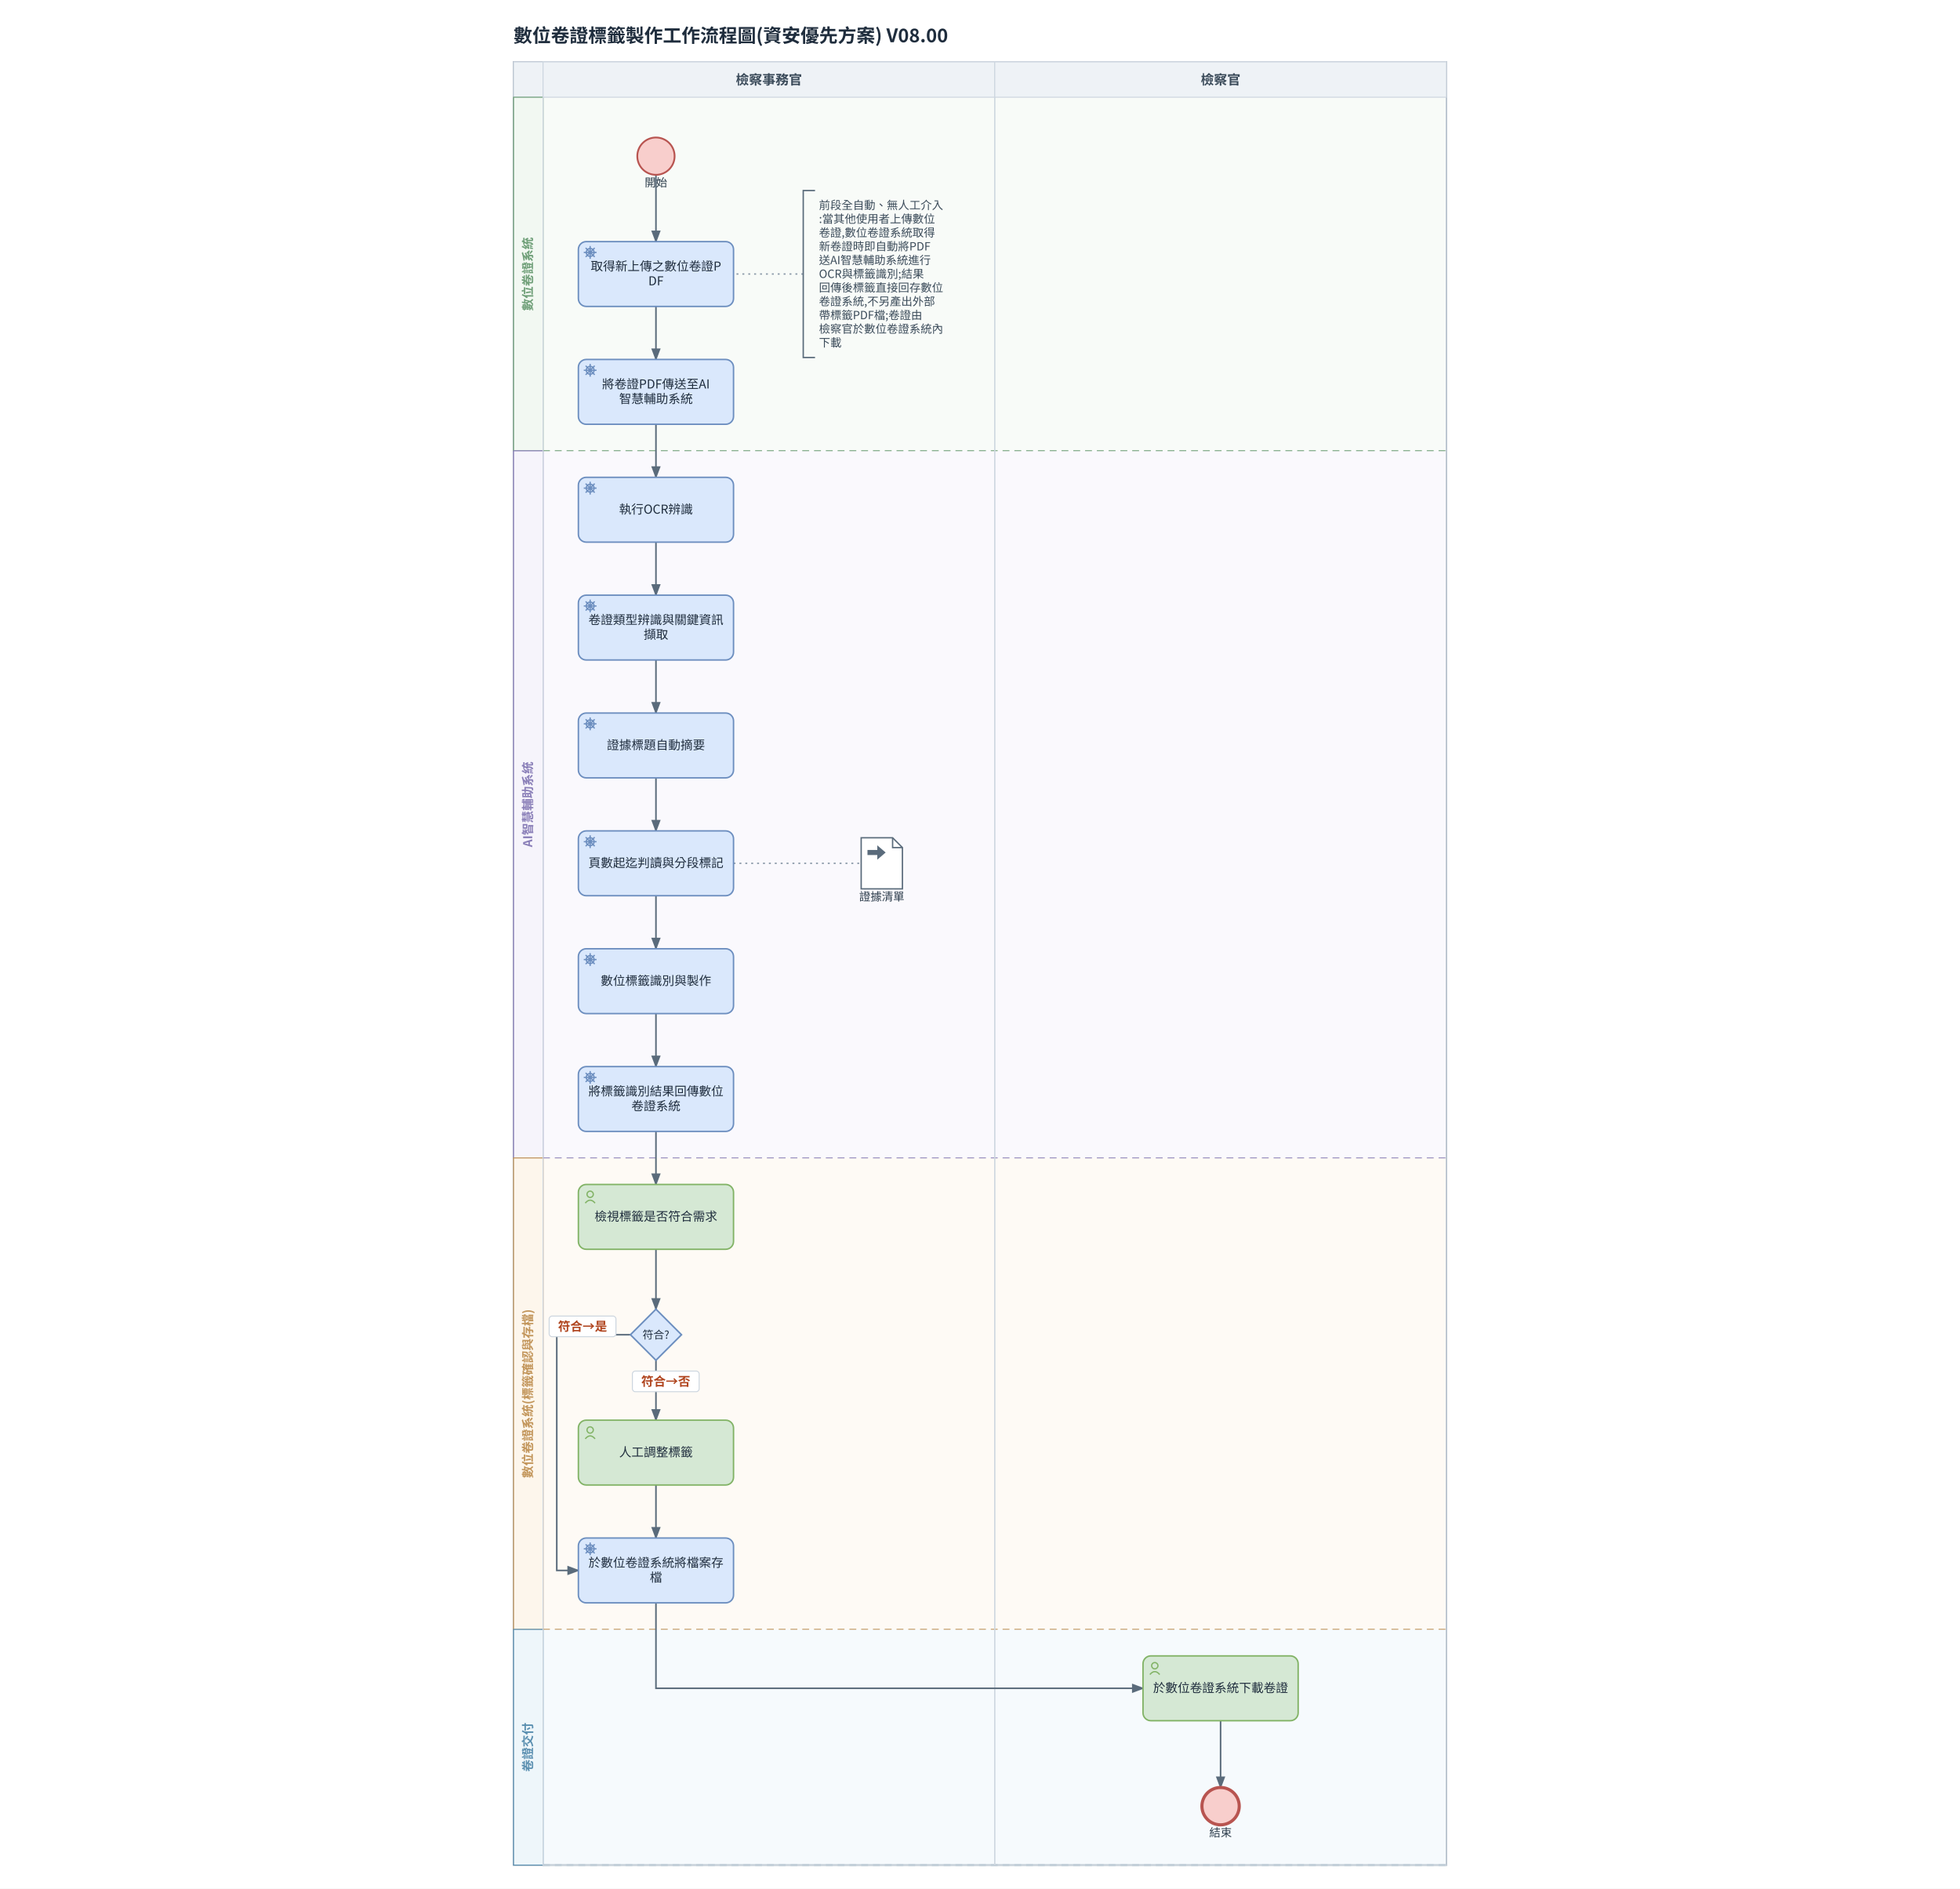
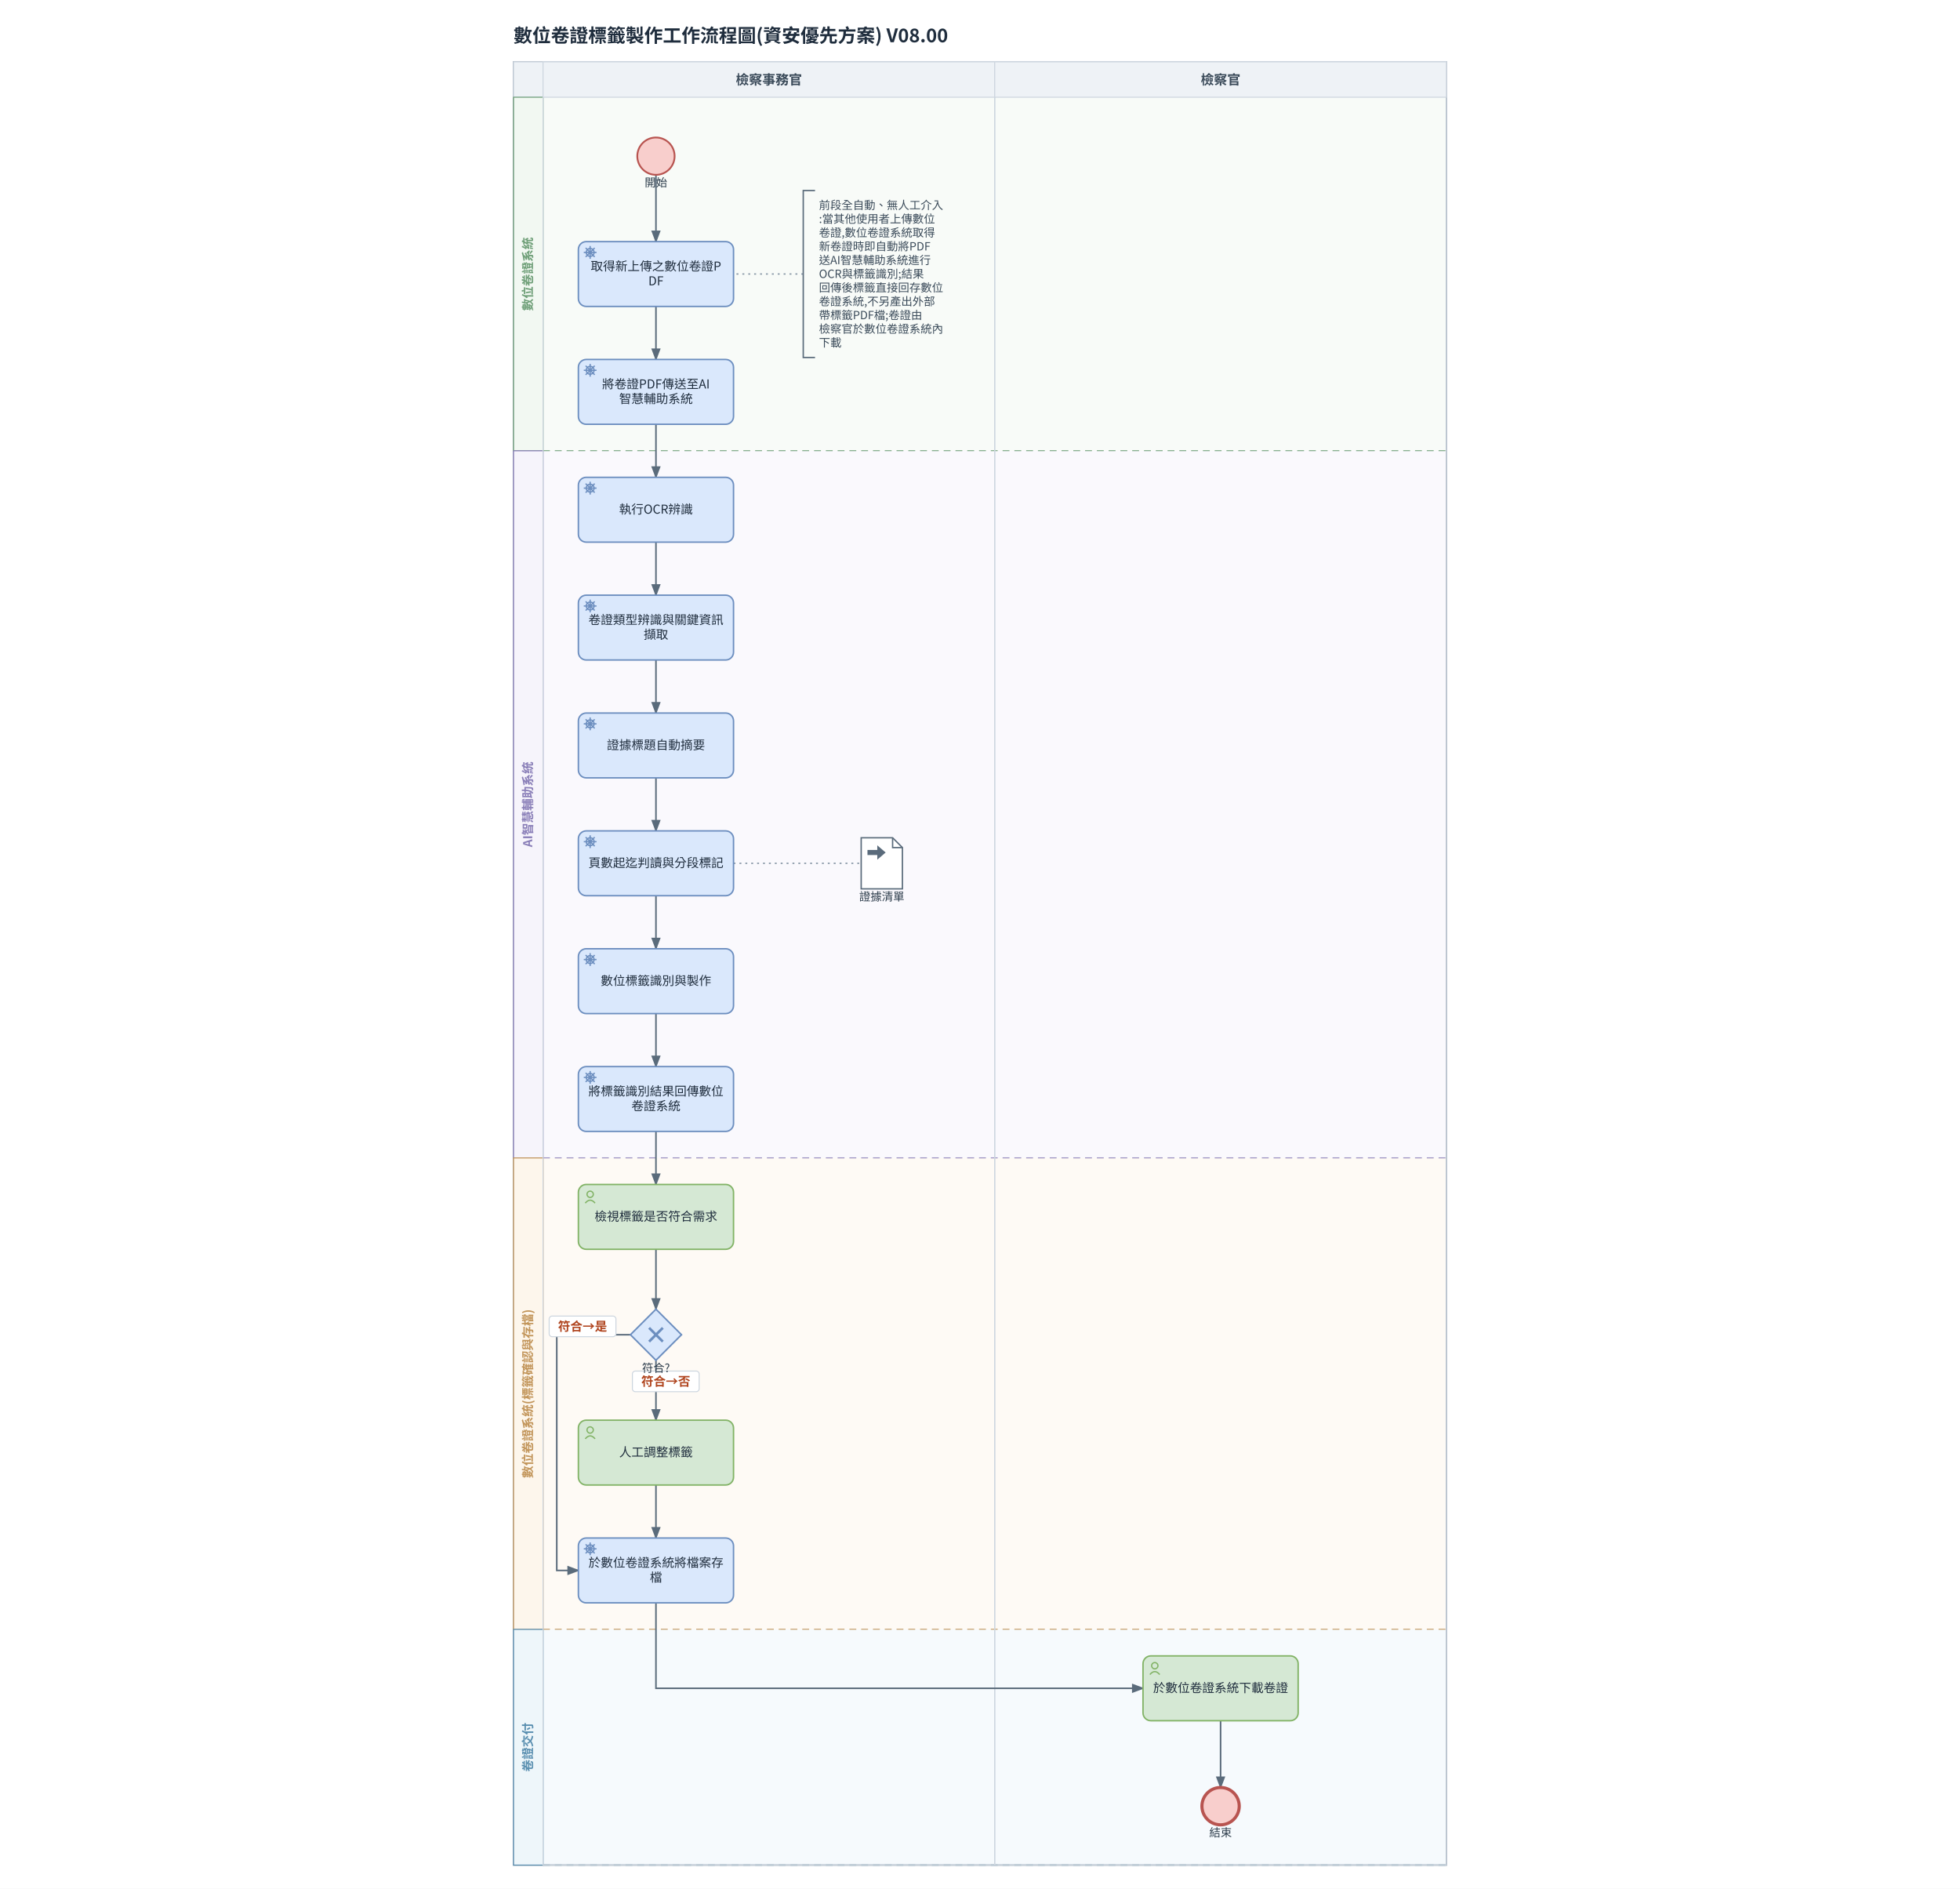
<svg xmlns="http://www.w3.org/2000/svg" role="img" aria-label="數位卷證標籤製作工作流程圖(資安優先方案) V08.00" viewBox="-383 7 1996 1923" data-pad="capped" font-family="Microsoft JhengHei, PingFang TC, Noto Sans CJK TC, sans-serif">
  <rect x="-383" y="7" width="1996" height="1923" fill="#ffffff" />
  <text x="140" y="50" font-size="19" font-weight="bold" fill="#1f2d3d">數位卷證標籤製作工作流程圖(資安優先方案) V08.00</text>
  <defs>
    <marker id="arr" markerWidth="9" markerHeight="9" refX="7" refY="3" orient="auto" markerUnits="strokeWidth">
      <path d="M0,0 L8,3 L0,6 Z" fill="#5a6b7b" />
    </marker>
    <marker id="mfarr" markerWidth="11" markerHeight="11" refX="8" refY="4" orient="auto" markerUnits="strokeWidth">
      <path d="M0,0 L8,4 L0,8" fill="none" stroke="#6b7b8b" stroke-width="1.3" />
    </marker>
    <marker id="mfdot" markerWidth="10" markerHeight="10" refX="5" refY="5" orient="auto" markerUnits="strokeWidth">
      <circle cx="5" cy="5" r="3.2" fill="#fff" stroke="#6b7b8b" stroke-width="1.3" />
    </marker>
  </defs>
  <rect x="170" y="106" width="920" height="360" fill="#f2f8f2" fill-opacity="0.55" stroke="none" />
  <line x1="170" y1="466" x2="1090" y2="466" stroke="#6f9f78" stroke-width="1.2" stroke-dasharray="7 5" />
  <rect x="170" y="466" width="920" height="720" fill="#f6f4fb" fill-opacity="0.55" stroke="none" />
  <line x1="170" y1="1186" x2="1090" y2="1186" stroke="#8a7fb8" stroke-width="1.2" stroke-dasharray="7 5" />
  <rect x="170" y="1186" width="920" height="480" fill="#fdf6ec" fill-opacity="0.55" stroke="none" />
  <line x1="170" y1="1666" x2="1090" y2="1666" stroke="#c2955a" stroke-width="1.2" stroke-dasharray="7 5" />
  <rect x="170" y="1666" width="920" height="240" fill="#eef6fa" fill-opacity="0.55" stroke="none" />
  <line x1="170" y1="1906" x2="1090" y2="1906" stroke="#5a8fb0" stroke-width="1.2" stroke-dasharray="7 5" />
  <rect x="140" y="70" width="950" height="1836" fill="none" stroke="#9aa7b4" stroke-width="1.5" />
  <rect x="140" y="70" width="30" height="36" fill="#eef2f6" stroke="#cdd6df" />
  <rect x="140" y="106" width="30" height="360" fill="#f2f8f2" stroke="#6f9f78" stroke-width="1" />
  <text x="159.0" y="286.0" font-size="12.5" font-weight="bold" fill="#6f9f78" text-anchor="middle" transform="rotate(-90 159.0 286.0)">數位卷證系統</text>
  <rect x="140" y="466" width="30" height="720" fill="#f6f4fb" stroke="#8a7fb8" stroke-width="1" />
  <text x="159.0" y="826.0" font-size="12.5" font-weight="bold" fill="#8a7fb8" text-anchor="middle" transform="rotate(-90 159.0 826.0)">AI智慧輔助系統</text>
  <rect x="140" y="1186" width="30" height="480" fill="#fdf6ec" stroke="#c2955a" stroke-width="1" />
  <text x="159.0" y="1426.0" font-size="12.5" font-weight="bold" fill="#c2955a" text-anchor="middle" transform="rotate(-90 159.0 1426.0)">數位卷證系統(標籤確認與存檔)</text>
  <rect x="140" y="1666" width="30" height="240" fill="#eef6fa" stroke="#5a8fb0" stroke-width="1" />
  <text x="159.0" y="1786.0" font-size="12.5" font-weight="bold" fill="#5a8fb0" text-anchor="middle" transform="rotate(-90 159.0 1786.0)">卷證交付</text>
  <rect x="170" y="70" width="460" height="1836" fill="none" stroke="#cdd6df" />
  <rect x="170" y="70" width="460" height="36" fill="#eef2f6" stroke="#cdd6df" />
  <text x="400.0" y="93" font-size="13.5" font-weight="bold" fill="#3a4a59" text-anchor="middle">檢察事務官</text>
  <rect x="630" y="70" width="460" height="1836" fill="none" stroke="#cdd6df" />
  <rect x="630" y="70" width="460" height="36" fill="#eef2f6" stroke="#cdd6df" />
  <text x="860.0" y="93" font-size="13.5" font-weight="bold" fill="#3a4a59" text-anchor="middle">檢察官</text>
  <path d="M285,185 L285,253" fill="none" stroke="#5a6b7b" stroke-width="1.6" marker-end="url(#arr)" />
  <path d="M285,319 L285,373" fill="none" stroke="#5a6b7b" stroke-width="1.6" marker-end="url(#arr)" />
  <path d="M285,439 L285,493" fill="none" stroke="#5a6b7b" stroke-width="1.6" marker-end="url(#arr)" />
  <path d="M285,559 L285,613" fill="none" stroke="#5a6b7b" stroke-width="1.6" marker-end="url(#arr)" />
  <path d="M285,679 L285,733" fill="none" stroke="#5a6b7b" stroke-width="1.6" marker-end="url(#arr)" />
  <path d="M285,799 L285,853" fill="none" stroke="#5a6b7b" stroke-width="1.6" marker-end="url(#arr)" />
  <path d="M285,919 L285,973" fill="none" stroke="#5a6b7b" stroke-width="1.6" marker-end="url(#arr)" />
  <path d="M285,1039 L285,1093" fill="none" stroke="#5a6b7b" stroke-width="1.6" marker-end="url(#arr)" />
  <path d="M285,1159 L285,1213" fill="none" stroke="#5a6b7b" stroke-width="1.6" marker-end="url(#arr)" />
  <path d="M285,1279 L285,1340" fill="none" stroke="#5a6b7b" stroke-width="1.6" marker-end="url(#arr)" />
  <path d="M259,1366 L184,1366 L184,1606 L206,1606" fill="none" stroke="#5a6b7b" stroke-width="1.6" marker-end="url(#arr)" />
  <rect x="176.25" y="1347.0" width="68" height="21" fill="#fff" stroke="#cdd6df" rx="3" />
  <text x="210.25" y="1362.0" font-size="12.5" fill="#b0451f" text-anchor="middle" font-weight="bold">符合→是</text>
  <path d="M285,1392 L285,1453" fill="none" stroke="#5a6b7b" stroke-width="1.6" marker-end="url(#arr)" />
  <rect x="261.0" y="1403" width="68" height="21" fill="#fff" stroke="#cdd6df" rx="3" />
  <text x="295.0" y="1418" font-size="12.5" fill="#b0451f" text-anchor="middle" font-weight="bold">符合→否</text>
  <path d="M285,1519 L285,1573" fill="none" stroke="#5a6b7b" stroke-width="1.6" marker-end="url(#arr)" />
  <path d="M285,1639 L285,1726 L781,1726" fill="none" stroke="#5a6b7b" stroke-width="1.6" marker-end="url(#arr)" />
  <path d="M860,1759 L860,1827" fill="none" stroke="#5a6b7b" stroke-width="1.6" marker-end="url(#arr)" />
  <path d="M364,886 L494,886" fill="none" stroke="#8a99a8" stroke-width="1.4" stroke-dasharray="2,4" />
  <path d="M435,286 L364,286" fill="none" stroke="#8a99a8" stroke-width="1.4" stroke-dasharray="2,4" />
  <circle cx="285.0" cy="166.0" r="19.0" fill="#f8cecc" stroke="#b85450" stroke-width="1.8" />
  <text x="285.0" y="197" font-size="11.5" fill="#2a3a49" text-anchor="middle">開始</text>
  <rect x="206" y="253" width="158" height="66" rx="8" fill="#dae8fc" stroke="#6c8ebf" stroke-width="1.5" />
  <circle cx="218" cy="264" r="4" fill="none" stroke="#6c8ebf" stroke-width="1.3" />
  <path d="M218,264 l6.5,0.0 M218,264 l-6.5,0.0 M218,264 l0.0,6.5 M218,264 l0.0,-6.5 M218,264 l4.595,4.595 M218,264 l-4.595,4.595 M218,264 l4.595,-4.595 M218,264 l-4.595,-4.595 " stroke="#6c8ebf" stroke-width="1.3" fill="none" />
  <text x="285.0" y="282.5" font-size="12.5" fill="#1f2d3d" text-anchor="middle">取得新上傳之數位卷證P</text>
  <text x="285.0" y="297.5" font-size="12.5" fill="#1f2d3d" text-anchor="middle">DF</text>
  <rect x="206" y="373" width="158" height="66" rx="8" fill="#dae8fc" stroke="#6c8ebf" stroke-width="1.5" />
  <circle cx="218" cy="384" r="4" fill="none" stroke="#6c8ebf" stroke-width="1.3" />
  <path d="M218,384 l6.5,0.0 M218,384 l-6.5,0.0 M218,384 l0.0,6.5 M218,384 l0.0,-6.5 M218,384 l4.595,4.595 M218,384 l-4.595,4.595 M218,384 l4.595,-4.595 M218,384 l-4.595,-4.595 " stroke="#6c8ebf" stroke-width="1.3" fill="none" />
  <text x="285.0" y="402.5" font-size="12.5" fill="#1f2d3d" text-anchor="middle">將卷證PDF傳送至AI</text>
  <text x="285.0" y="417.5" font-size="12.5" fill="#1f2d3d" text-anchor="middle">智慧輔助系統</text>
  <rect x="206" y="493" width="158" height="66" rx="8" fill="#dae8fc" stroke="#6c8ebf" stroke-width="1.5" />
  <circle cx="218" cy="504" r="4" fill="none" stroke="#6c8ebf" stroke-width="1.3" />
  <path d="M218,504 l6.5,0.0 M218,504 l-6.5,0.0 M218,504 l0.0,6.5 M218,504 l0.0,-6.5 M218,504 l4.595,4.595 M218,504 l-4.595,4.595 M218,504 l4.595,-4.595 M218,504 l-4.595,-4.595 " stroke="#6c8ebf" stroke-width="1.3" fill="none" />
  <text x="285.0" y="530.0" font-size="12.5" fill="#1f2d3d" text-anchor="middle">執行OCR辨識</text>
  <rect x="206" y="613" width="158" height="66" rx="8" fill="#dae8fc" stroke="#6c8ebf" stroke-width="1.5" />
  <circle cx="218" cy="624" r="4" fill="none" stroke="#6c8ebf" stroke-width="1.3" />
  <path d="M218,624 l6.5,0.0 M218,624 l-6.5,0.0 M218,624 l0.0,6.5 M218,624 l0.0,-6.5 M218,624 l4.595,4.595 M218,624 l-4.595,4.595 M218,624 l4.595,-4.595 M218,624 l-4.595,-4.595 " stroke="#6c8ebf" stroke-width="1.3" fill="none" />
  <text x="285.0" y="642.5" font-size="12.5" fill="#1f2d3d" text-anchor="middle">卷證類型辨識與關鍵資訊</text>
  <text x="285.0" y="657.5" font-size="12.5" fill="#1f2d3d" text-anchor="middle">擷取</text>
  <rect x="206" y="733" width="158" height="66" rx="8" fill="#dae8fc" stroke="#6c8ebf" stroke-width="1.5" />
  <circle cx="218" cy="744" r="4" fill="none" stroke="#6c8ebf" stroke-width="1.3" />
  <path d="M218,744 l6.5,0.0 M218,744 l-6.5,0.0 M218,744 l0.0,6.5 M218,744 l0.0,-6.5 M218,744 l4.595,4.595 M218,744 l-4.595,4.595 M218,744 l4.595,-4.595 M218,744 l-4.595,-4.595 " stroke="#6c8ebf" stroke-width="1.3" fill="none" />
  <text x="285.0" y="770.0" font-size="12.5" fill="#1f2d3d" text-anchor="middle">證據標題自動摘要</text>
  <rect x="206" y="853" width="158" height="66" rx="8" fill="#dae8fc" stroke="#6c8ebf" stroke-width="1.5" />
  <circle cx="218" cy="864" r="4" fill="none" stroke="#6c8ebf" stroke-width="1.3" />
  <path d="M218,864 l6.5,0.0 M218,864 l-6.5,0.0 M218,864 l0.0,6.5 M218,864 l0.0,-6.5 M218,864 l4.595,4.595 M218,864 l-4.595,4.595 M218,864 l4.595,-4.595 M218,864 l-4.595,-4.595 " stroke="#6c8ebf" stroke-width="1.3" fill="none" />
  <text x="285.0" y="890.0" font-size="12.5" fill="#1f2d3d" text-anchor="middle">頁數起迄判讀與分段標記</text>
  <rect x="206" y="973" width="158" height="66" rx="8" fill="#dae8fc" stroke="#6c8ebf" stroke-width="1.5" />
  <circle cx="218" cy="984" r="4" fill="none" stroke="#6c8ebf" stroke-width="1.3" />
  <path d="M218,984 l6.5,0.0 M218,984 l-6.5,0.0 M218,984 l0.0,6.5 M218,984 l0.0,-6.5 M218,984 l4.595,4.595 M218,984 l-4.595,4.595 M218,984 l4.595,-4.595 M218,984 l-4.595,-4.595 " stroke="#6c8ebf" stroke-width="1.3" fill="none" />
  <text x="285.0" y="1010.0" font-size="12.5" fill="#1f2d3d" text-anchor="middle">數位標籤識別與製作</text>
  <rect x="206" y="1093" width="158" height="66" rx="8" fill="#dae8fc" stroke="#6c8ebf" stroke-width="1.5" />
  <circle cx="218" cy="1104" r="4" fill="none" stroke="#6c8ebf" stroke-width="1.3" />
  <path d="M218,1104 l6.5,0.0 M218,1104 l-6.5,0.0 M218,1104 l0.0,6.5 M218,1104 l0.0,-6.5 M218,1104 l4.595,4.595 M218,1104 l-4.595,4.595 M218,1104 l4.595,-4.595 M218,1104 l-4.595,-4.595 " stroke="#6c8ebf" stroke-width="1.3" fill="none" />
  <text x="285.0" y="1122.5" font-size="12.5" fill="#1f2d3d" text-anchor="middle">將標籤識別結果回傳數位</text>
  <text x="285.0" y="1137.5" font-size="12.5" fill="#1f2d3d" text-anchor="middle">卷證系統</text>
  <rect x="206" y="1213" width="158" height="66" rx="8" fill="#d5e8d4" stroke="#82b366" stroke-width="1.5" />
  <circle cx="218" cy="1223" r="3.2" fill="none" stroke="#82b366" stroke-width="1.3" />
  <path d="M213,1232 Q218,1226 223,1232" fill="none" stroke="#82b366" stroke-width="1.3" />
  <text x="285.0" y="1250.0" font-size="12.5" fill="#1f2d3d" text-anchor="middle">檢視標籤是否符合需求</text>
  <polygon points="285.0,1340 311,1366.0 285.0,1392 259,1366.0" fill="#dae8fc" stroke="#6c8ebf" stroke-width="1.6" />
-   <text x="285.0" y="1370.0" font-size="11" fill="#1f2d3d" text-anchor="middle">符合?</text>
+   <path d="M278.0,1359.0 L292.0,1373.0 M278.0,1373.0 L292.0,1359.0" stroke="#6c8ebf" stroke-width="2.6" fill="none" />
+   <text x="285.0" y="1404" font-size="11.5" fill="#2a3a49" text-anchor="middle">符合?</text>
  <rect x="206" y="1453" width="158" height="66" rx="8" fill="#d5e8d4" stroke="#82b366" stroke-width="1.5" />
  <circle cx="218" cy="1463" r="3.2" fill="none" stroke="#82b366" stroke-width="1.3" />
  <path d="M213,1472 Q218,1466 223,1472" fill="none" stroke="#82b366" stroke-width="1.3" />
  <text x="285.0" y="1490.0" font-size="12.5" fill="#1f2d3d" text-anchor="middle">人工調整標籤</text>
  <rect x="206" y="1573" width="158" height="66" rx="8" fill="#dae8fc" stroke="#6c8ebf" stroke-width="1.5" />
  <circle cx="218" cy="1584" r="4" fill="none" stroke="#6c8ebf" stroke-width="1.3" />
  <path d="M218,1584 l6.5,0.0 M218,1584 l-6.5,0.0 M218,1584 l0.0,6.5 M218,1584 l0.0,-6.5 M218,1584 l4.595,4.595 M218,1584 l-4.595,4.595 M218,1584 l4.595,-4.595 M218,1584 l-4.595,-4.595 " stroke="#6c8ebf" stroke-width="1.3" fill="none" />
  <text x="285.0" y="1602.5" font-size="12.5" fill="#1f2d3d" text-anchor="middle">於數位卷證系統將檔案存</text>
  <text x="285.0" y="1617.5" font-size="12.5" fill="#1f2d3d" text-anchor="middle">檔</text>
  <rect x="781" y="1693" width="158" height="66" rx="8" fill="#d5e8d4" stroke="#82b366" stroke-width="1.5" />
  <circle cx="793" cy="1703" r="3.2" fill="none" stroke="#82b366" stroke-width="1.3" />
  <path d="M788,1712 Q793,1706 798,1712" fill="none" stroke="#82b366" stroke-width="1.3" />
  <text x="860.0" y="1730.0" font-size="12.5" fill="#1f2d3d" text-anchor="middle">於數位卷證系統下載卷證</text>
  <circle cx="860.0" cy="1846.0" r="19.0" fill="#f8cecc" stroke="#b85450" stroke-width="3.2" />
  <text x="860.0" y="1877" font-size="11.5" fill="#2a3a49" text-anchor="middle">結束</text>
  <path d="M494,860 L526,860 L536,870 L536,912 L494,912 Z" fill="#ffffff" stroke="#5a6b7b" stroke-width="1.4" />
  <path d="M526,860 L526,870 L536,870" fill="none" stroke="#5a6b7b" stroke-width="1.4" />
  <path d="M501,873 L511,873 L511,869 L518,875 L511,881 L511,877 L501,877 Z" fill="#5a6b7b" stroke="#5a6b7b" stroke-width="1.2" />
  <text x="515.0" y="924" font-size="11.5" fill="#2a3a49" text-anchor="middle">證據清單</text>
  <path d="M447,201 L435,201 L435,371 L447,371" fill="none" stroke="#5a6b7b" stroke-width="1.4" />
  <text x="451" y="220.0" font-size="11.5" fill="#3a4a59">前段全自動、無人工介入</text>
  <text x="451" y="234.0" font-size="11.5" fill="#3a4a59">:當其他使用者上傳數位</text>
  <text x="451" y="248.0" font-size="11.5" fill="#3a4a59">卷證,數位卷證系統取得</text>
  <text x="451" y="262.0" font-size="11.5" fill="#3a4a59">新卷證時即自動將PDF</text>
  <text x="451" y="276.0" font-size="11.5" fill="#3a4a59">送AI智慧輔助系統進行</text>
  <text x="451" y="290.0" font-size="11.5" fill="#3a4a59">OCR與標籤識別;結果</text>
  <text x="451" y="304.0" font-size="11.5" fill="#3a4a59">回傳後標籤直接回存數位</text>
  <text x="451" y="318.0" font-size="11.5" fill="#3a4a59">卷證系統,不另產出外部</text>
  <text x="451" y="332.0" font-size="11.5" fill="#3a4a59">帶標籤PDF檔;卷證由</text>
  <text x="451" y="346.0" font-size="11.5" fill="#3a4a59">檢察官於數位卷證系統內</text>
  <text x="451" y="360.0" font-size="11.5" fill="#3a4a59">下載</text>
</svg>
